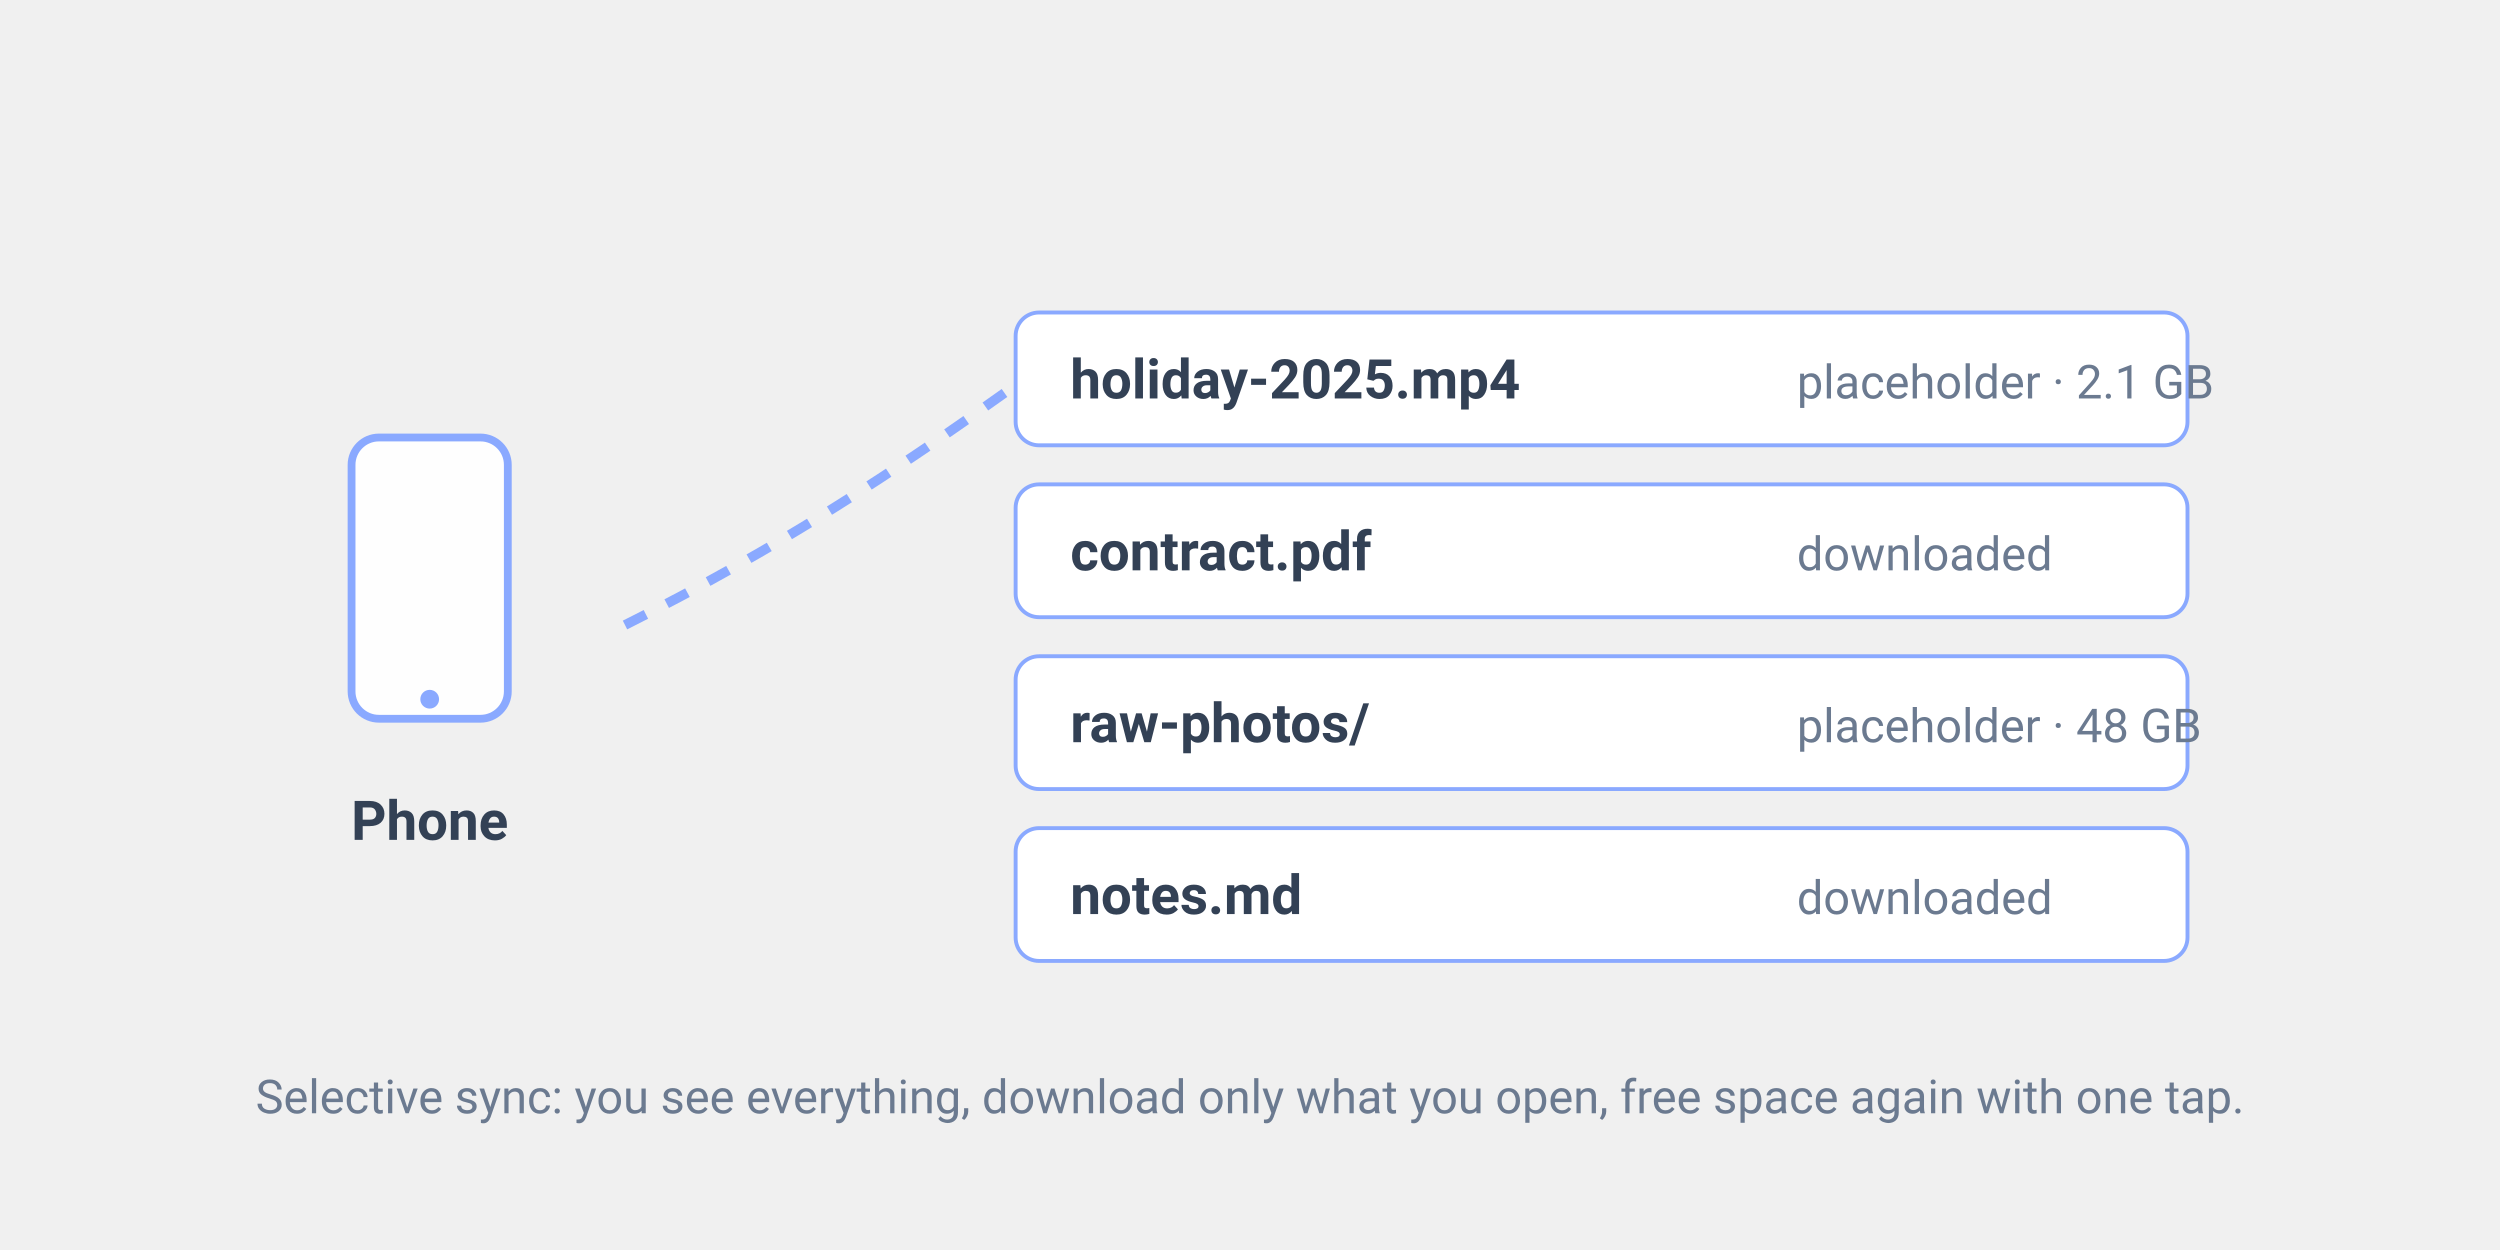
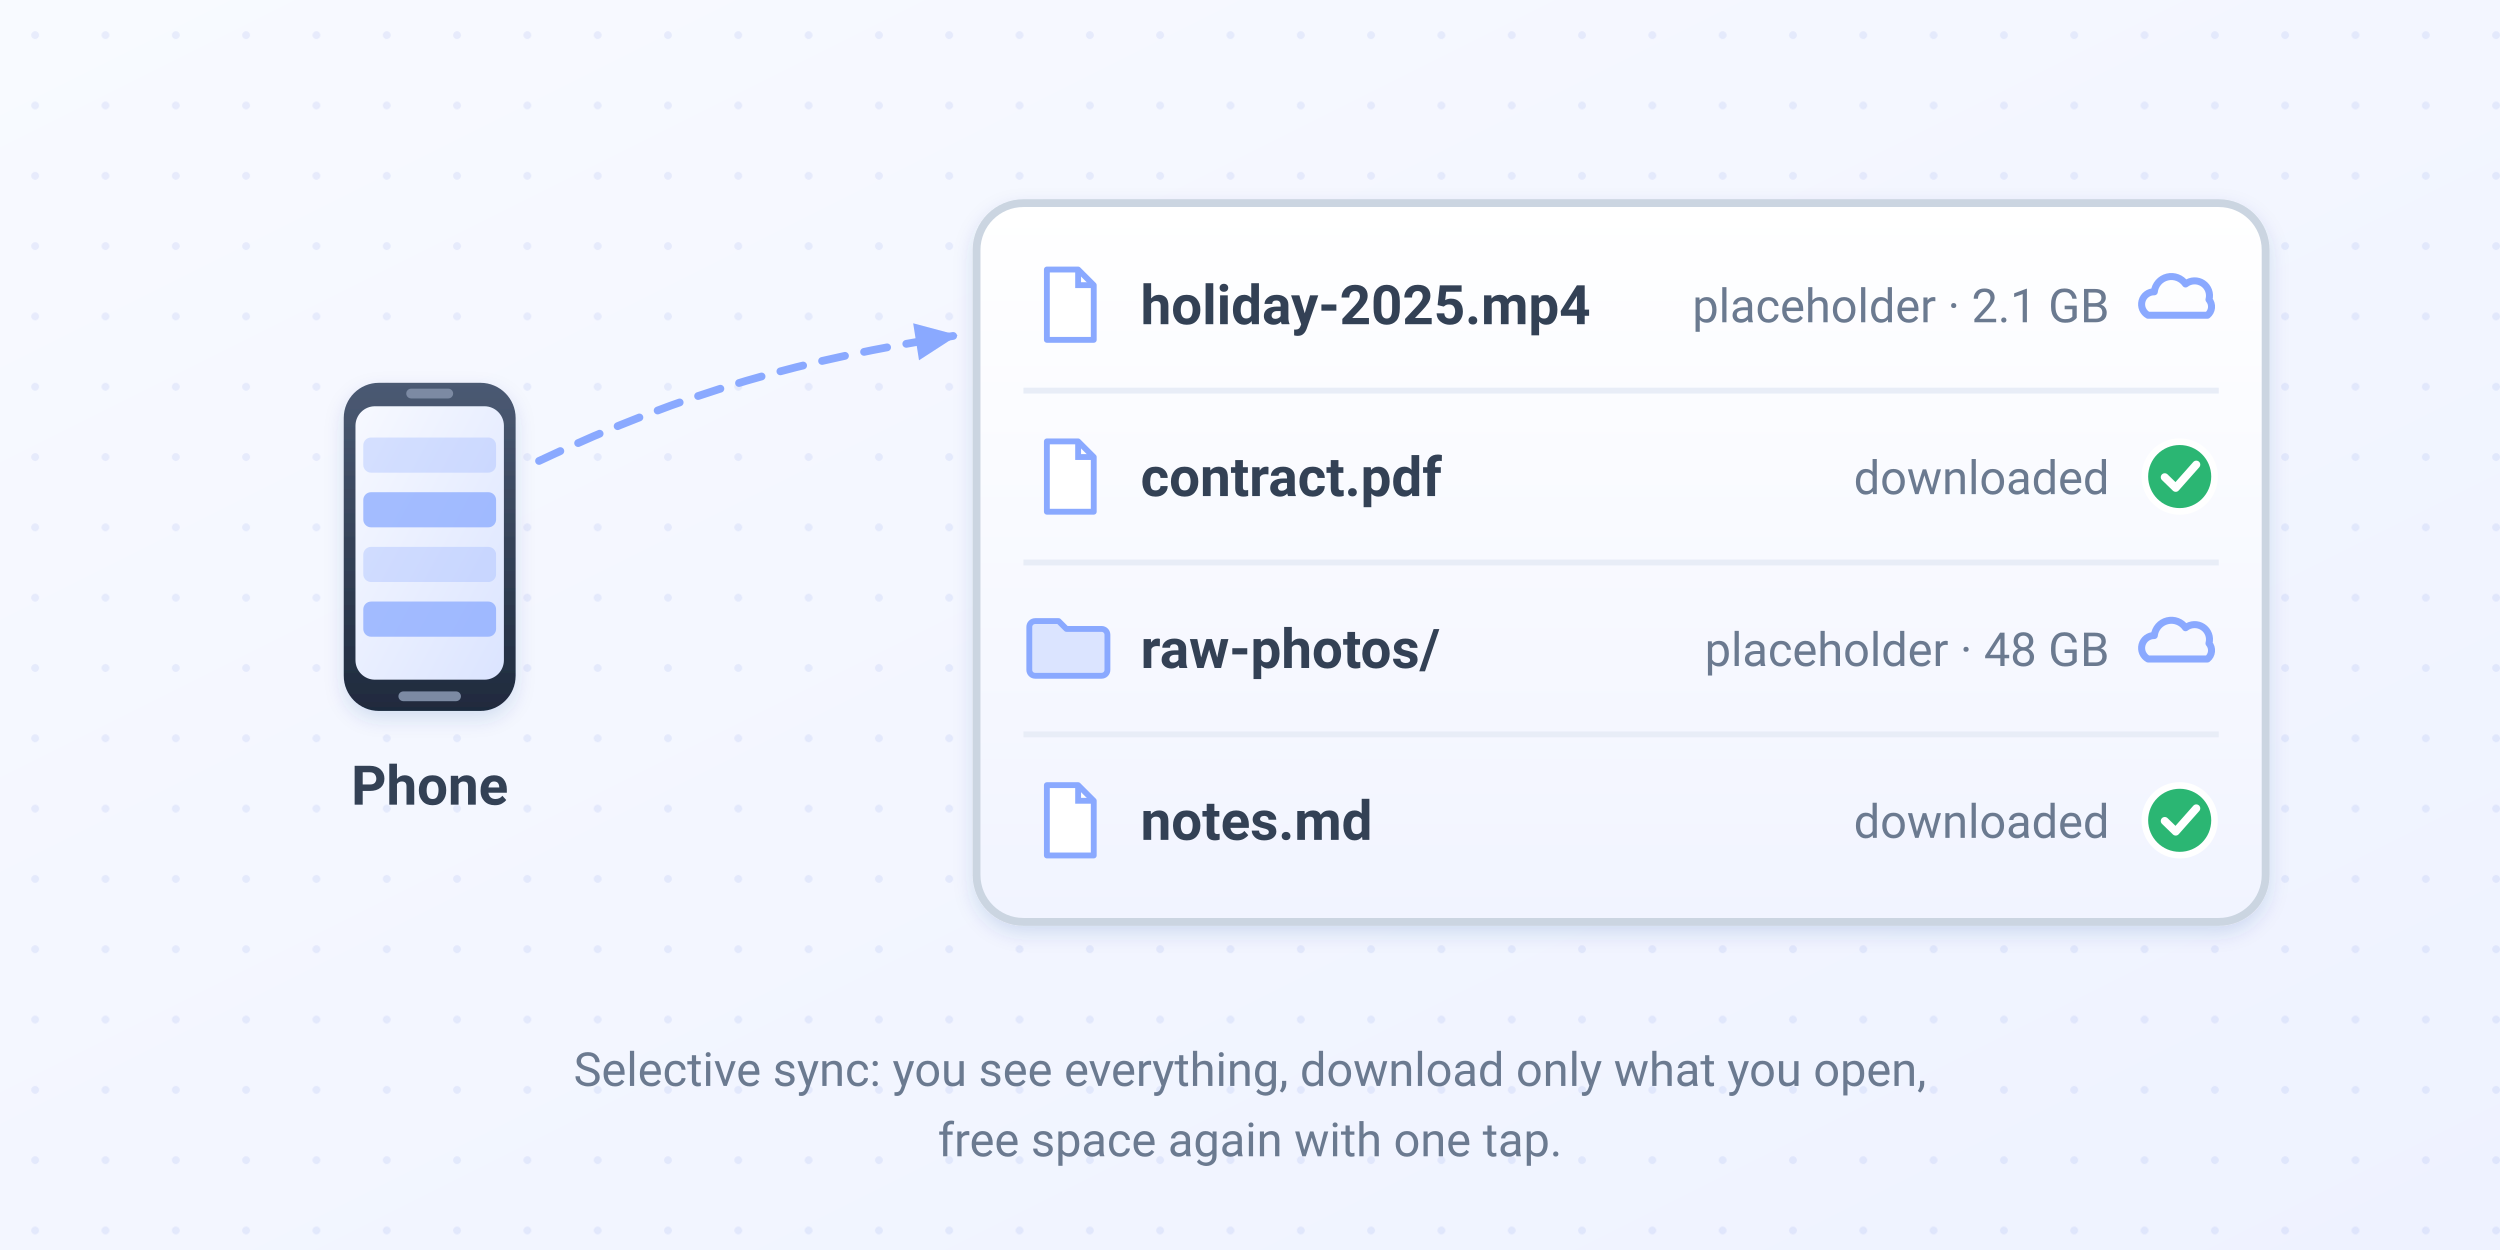
<svg xmlns="http://www.w3.org/2000/svg" viewBox="0 0 640 320" width="640" height="320" role="img" aria-label="Selective sync with placeholders">
  <defs>
-     <linearGradient id="g" x1="0" y1="0" x2="1" y2="1">
-       <stop offset="0" stop-color="#2f5fe0" />
+     <linearGradient id="bg" x1="0" y1="0" x2="1" y2="1">
+       <stop offset="0" stop-color="#f8faff" />
+       <stop offset="1" stop-color="#eef2ff" />
+     </linearGradient>
+     <pattern id="dots" width="18" height="18" patternUnits="userSpaceOnUse">
+       <circle cx="9" cy="9" r="1" fill="#2b57d6" fill-opacity=".08" />
+     </pattern>
+     <linearGradient id="pg" x1="0" y1="0" x2="1" y2="1">
+       <stop offset="0" stop-color="#3d6ef2" />
      <stop offset="1" stop-color="#1b3a9a" />
    </linearGradient>
-     <pattern id="blocks" width="12" height="12" patternUnits="userSpaceOnUse">
-       <rect x="2" y="2" width="8" height="8" rx="2" fill="#8aa9ff" fill-opacity="0.45" />
-     </pattern>
-     <g id="lock">
-       <rect x="-8" y="-2" width="16" height="12" rx="3" fill="#2b57d6" />
-       <path d="M-4.5 -2 V-6 a4.5 4.5 0 0 1 9 0 V-2" fill="none" stroke="#2b57d6" stroke-width="2.4" />
-       <circle cx="0" cy="4" r="1.8" fill="#fff" />
+     <linearGradient id="wg" x1="0" y1="0" x2="0" y2="1">
+       <stop offset="0" stop-color="#ffffff" />
+       <stop offset="1" stop-color="#f1f4ff" />
+     </linearGradient>
+     <linearGradient id="sg" x1="0" y1="0" x2="1" y2="1">
+       <stop offset="0" stop-color="#f7f9ff" />
+       <stop offset="1" stop-color="#dbe4ff" />
+     </linearGradient>
+     <linearGradient id="dg" x1="0" y1="0" x2="0" y2="1">
+       <stop offset="0" stop-color="#4b5a73" />
+       <stop offset="1" stop-color="#1f2a3d" />
+     </linearGradient>
+     <filter id="sh" x="-20%" y="-20%" width="140%" height="160%">
+       <feDropShadow dx="0" dy="2" stdDeviation="2.5" flood-color="#1b3a9a" flood-opacity=".14" />
+     </filter>
+     <marker id="ah" viewBox="0 0 10 10" refX="8" refY="5" markerWidth="6" markerHeight="6" orient="auto-start-reverse">
+       <path d="M0 1 L9 5 L0 9 z" fill="#8aa9ff" />
+     </marker>
+     <marker id="ahp" viewBox="0 0 10 10" refX="8" refY="5" markerWidth="6" markerHeight="6" orient="auto-start-reverse">
+       <path d="M0 1 L9 5 L0 9 z" fill="#2b57d6" />
+     </marker>
+     <g id="ok">
+       <circle r="11.5" fill="#fff" />
+       <circle r="9.5" fill="#2bb673" />
+       <path d="M-4.5 .2 L-1.2 3.4 L5 -3.6" stroke="#fff" stroke-width="2.4" fill="none" stroke-linecap="round" stroke-linejoin="round" />
    </g>
-     <g id="device">
-       <rect x="-44" y="-30" width="88" height="56" rx="6" fill="#fff" fill-opacity="0.95" stroke="#8aa9ff" stroke-width="2" />
-       <rect x="-54" y="26" width="108" height="6" rx="3" fill="#8aa9ff" />
+     <g id="phone" filter="url(#sh)">
+       <rect x="-22" y="-42" width="44" height="84" rx="9" fill="url(#dg)" />
+       <rect x="-19" y="-36" width="38" height="70" rx="5" fill="url(#sg)" />
+       <rect x="-6" y="-40.5" width="12" height="2.5" rx="1.25" fill="#7c8aa3" />
+       <rect x="-8" y="37" width="16" height="2.5" rx="1.25" fill="#7c8aa3" />
    </g>
-     <g id="phone">
-       <rect x="-20" y="-38" width="40" height="72" rx="7" fill="#fff" fill-opacity="0.95" stroke="#8aa9ff" stroke-width="2" />
-       <circle cy="29" r="2.4" fill="#8aa9ff" />
+     <g id="fi">
+       <path d="M-6 -9 h8 l4 4 v14 h-12 z" fill="#fff" stroke="#8aa9ff" stroke-width="1.5" stroke-linejoin="round" />
+       <path d="M2 -9 v4 h4" fill="none" stroke="#8aa9ff" stroke-width="1.5" />
    </g>
-     <g id="disk">
-       <rect x="-40" y="-16" width="80" height="32" rx="5" fill="#eef2ff" stroke="#8aa9ff" stroke-width="2" />
-       <circle cx="28" cy="0" r="3" fill="#2bb673" />
+     <g id="fo">
+       <path d="M-9 -7 h6 l2 2 h9 a1.5 1.5 0 0 1 1.5 1.5 v9 a1.5 1.5 0 0 1 -1.5 1.5 h-17 a1.5 1.5 0 0 1 -1.5 -1.5 v-11 a1.5 1.5 0 0 1 1.5 -1.5z" fill="#dbe4ff" stroke="#8aa9ff" stroke-width="1.5" stroke-linejoin="round" />
    </g>
-     <g id="usb">
-       <rect x="-30" y="-9" width="44" height="18" rx="4" fill="#eef2ff" stroke="#8aa9ff" stroke-width="2" />
-       <rect x="14" y="-6" width="16" height="12" fill="#8aa9ff" />
-     </g>
-     <g id="cloud">
-       <path d="M-40 10 a16 16 0 0 1 10 -30 a20 20 0 0 1 38 -4 a14 14 0 0 1 22 20 a12 12 0 0 1 -6 22 h-58 a13 13 0 0 1 -6 -8z" fill="#fff" fill-opacity="0.95" stroke="#8aa9ff" stroke-width="2" />
+     <g id="pc">
+       <path transform="translate(-.5 -1.5) scale(.2)" d="M-38 16 A16 16 0 0 1 -30 -14 A22 22 0 0 1 10 -24 A19 19 0 0 1 40 -4 A14 14 0 0 1 38 16 Z" fill="none" stroke="#8aa9ff" stroke-width="9" stroke-linejoin="round" />
    </g>
  </defs>
-   <style>text{font-family:system-ui, -apple-system, 'Segoe UI', Roboto, Helvetica, Arial, sans-serif} .t{font-size:14px;font-weight:600;fill:#334155} .s{font-size:12px;fill:#6b7a90} .d{stroke:#8aa9ff;stroke-width:2.5;stroke-dasharray:6 6;fill:none}</style>
-   <use href="#phone" x="110" y="150" />
-   <text x="110" y="215" text-anchor="middle" class="t">Phone</text>
-   <g transform="translate(260 80)">
-     <rect x="0" y="0" width="300" height="34" rx="6" fill="#fff" stroke="#8aa9ff" />
-     <text x="14" y="22" class="t">holiday-2025.mp4</text>
-     <text x="200" y="22" class="s">placeholder · 2.1 GB</text>
-     <rect x="0" y="44" width="300" height="34" rx="6" fill="#fff" stroke="#8aa9ff" />
-     <text x="14" y="66" class="t">contract.pdf</text>
-     <text x="200" y="66" class="s">downloaded</text>
-     <rect x="0" y="88" width="300" height="34" rx="6" fill="#fff" stroke="#8aa9ff" />
-     <text x="14" y="110" class="t">raw-photos/</text>
-     <text x="200" y="110" class="s">placeholder · 48 GB</text>
-     <rect x="0" y="132" width="300" height="34" rx="6" fill="#fff" stroke="#8aa9ff" />
-     <text x="14" y="154" class="t">notes.md</text>
-     <text x="200" y="154" class="s">downloaded</text>
-   </g>
-   <path class="d" d="M160 160 C 200 140, 230 120, 258 100" />
-   <text x="320" y="285" text-anchor="middle" class="s">Selective sync: you see everything, download only what you open, free space again with one tap.</text>
+   <style>text{font-family:system-ui,-apple-system,'Segoe UI',Roboto,Helvetica,Arial,sans-serif}.t{font-size:14px;font-weight:600;fill:#334155}.s{font-size:12px;fill:#6b7a90}.n{font-size:12px;fill:#334155}.w{font-size:12px;font-weight:600;fill:#fff}.d{stroke:#8aa9ff;stroke-width:2;stroke-dasharray:6 5;fill:none;stroke-linecap:round;marker-end:url(#ah)}.dd{stroke:#8aa9ff;stroke-width:2;stroke-dasharray:6 5;fill:none;stroke-linecap:round;marker-end:url(#ah);marker-start:url(#ah)}.l{stroke:#2b57d6;stroke-width:2;fill:none;stroke-linecap:round;marker-end:url(#ahp);marker-start:url(#ahp)}.tr{stroke:#cbd5e1;stroke-width:2;stroke-dasharray:7 6;fill:none;stroke-linecap:round}.m{text-anchor:middle}.e{text-anchor:end}</style>
+   <rect width="640" height="320" fill="url(#bg)" />
+   <rect width="640" height="320" fill="url(#dots)" />
+   <use href="#phone" x="110" y="140" />
+   <rect x="93" y="112" width="34" height="9" rx="2" fill="#8aa9ff" fill-opacity=".3" />
+   <rect x="93" y="126" width="34" height="9" rx="2" fill="#8aa9ff" fill-opacity=".75" />
+   <rect x="93" y="140" width="34" height="9" rx="2" fill="#8aa9ff" fill-opacity=".3" />
+   <rect x="93" y="154" width="34" height="9" rx="2" fill="#8aa9ff" fill-opacity=".75" />
+   <text x="110" y="206" class="t m">Phone</text>
+   <rect x="250" y="52" width="330" height="184" rx="12" fill="url(#wg)" stroke="#cbd5e1" stroke-width="2" filter="url(#sh)" />
+   <path d="M262 100 H568 M262 144 H568 M262 188 H568" stroke="#e8edf7" stroke-width="1.5" />
+   <use href="#fi" x="274" y="78" />
+   <text x="292" y="83" class="t">holiday-2025.mp4</text>
+   <text x="540" y="82.5" class="s e">placeholder · 2.1 GB</text>
+   <use href="#pc" x="558" y="79" />
+   <use href="#fi" x="274" y="122" />
+   <text x="292" y="127" class="t">contract.pdf</text>
+   <text x="540" y="126.5" class="s e">downloaded</text>
+   <use href="#ok" transform="translate(558 122) scale(.85)" />
+   <use href="#fo" x="274" y="166" />
+   <text x="292" y="171" class="t">raw-photos/</text>
+   <text x="540" y="170.5" class="s e">placeholder · 48 GB</text>
+   <use href="#pc" x="558" y="167" />
+   <use href="#fi" x="274" y="210" />
+   <text x="292" y="215" class="t">notes.md</text>
+   <text x="540" y="214.5" class="s e">downloaded</text>
+   <use href="#ok" transform="translate(558 210) scale(.85)" />
+   <path class="d" d="M138 118 C 176 100, 206 92, 244 86" />
+   <text x="320" y="278" class="s m">Selective sync: you see everything, download only what you open,</text>
+   <text x="320" y="296" class="s m">free space again with one tap.</text>
</svg>
